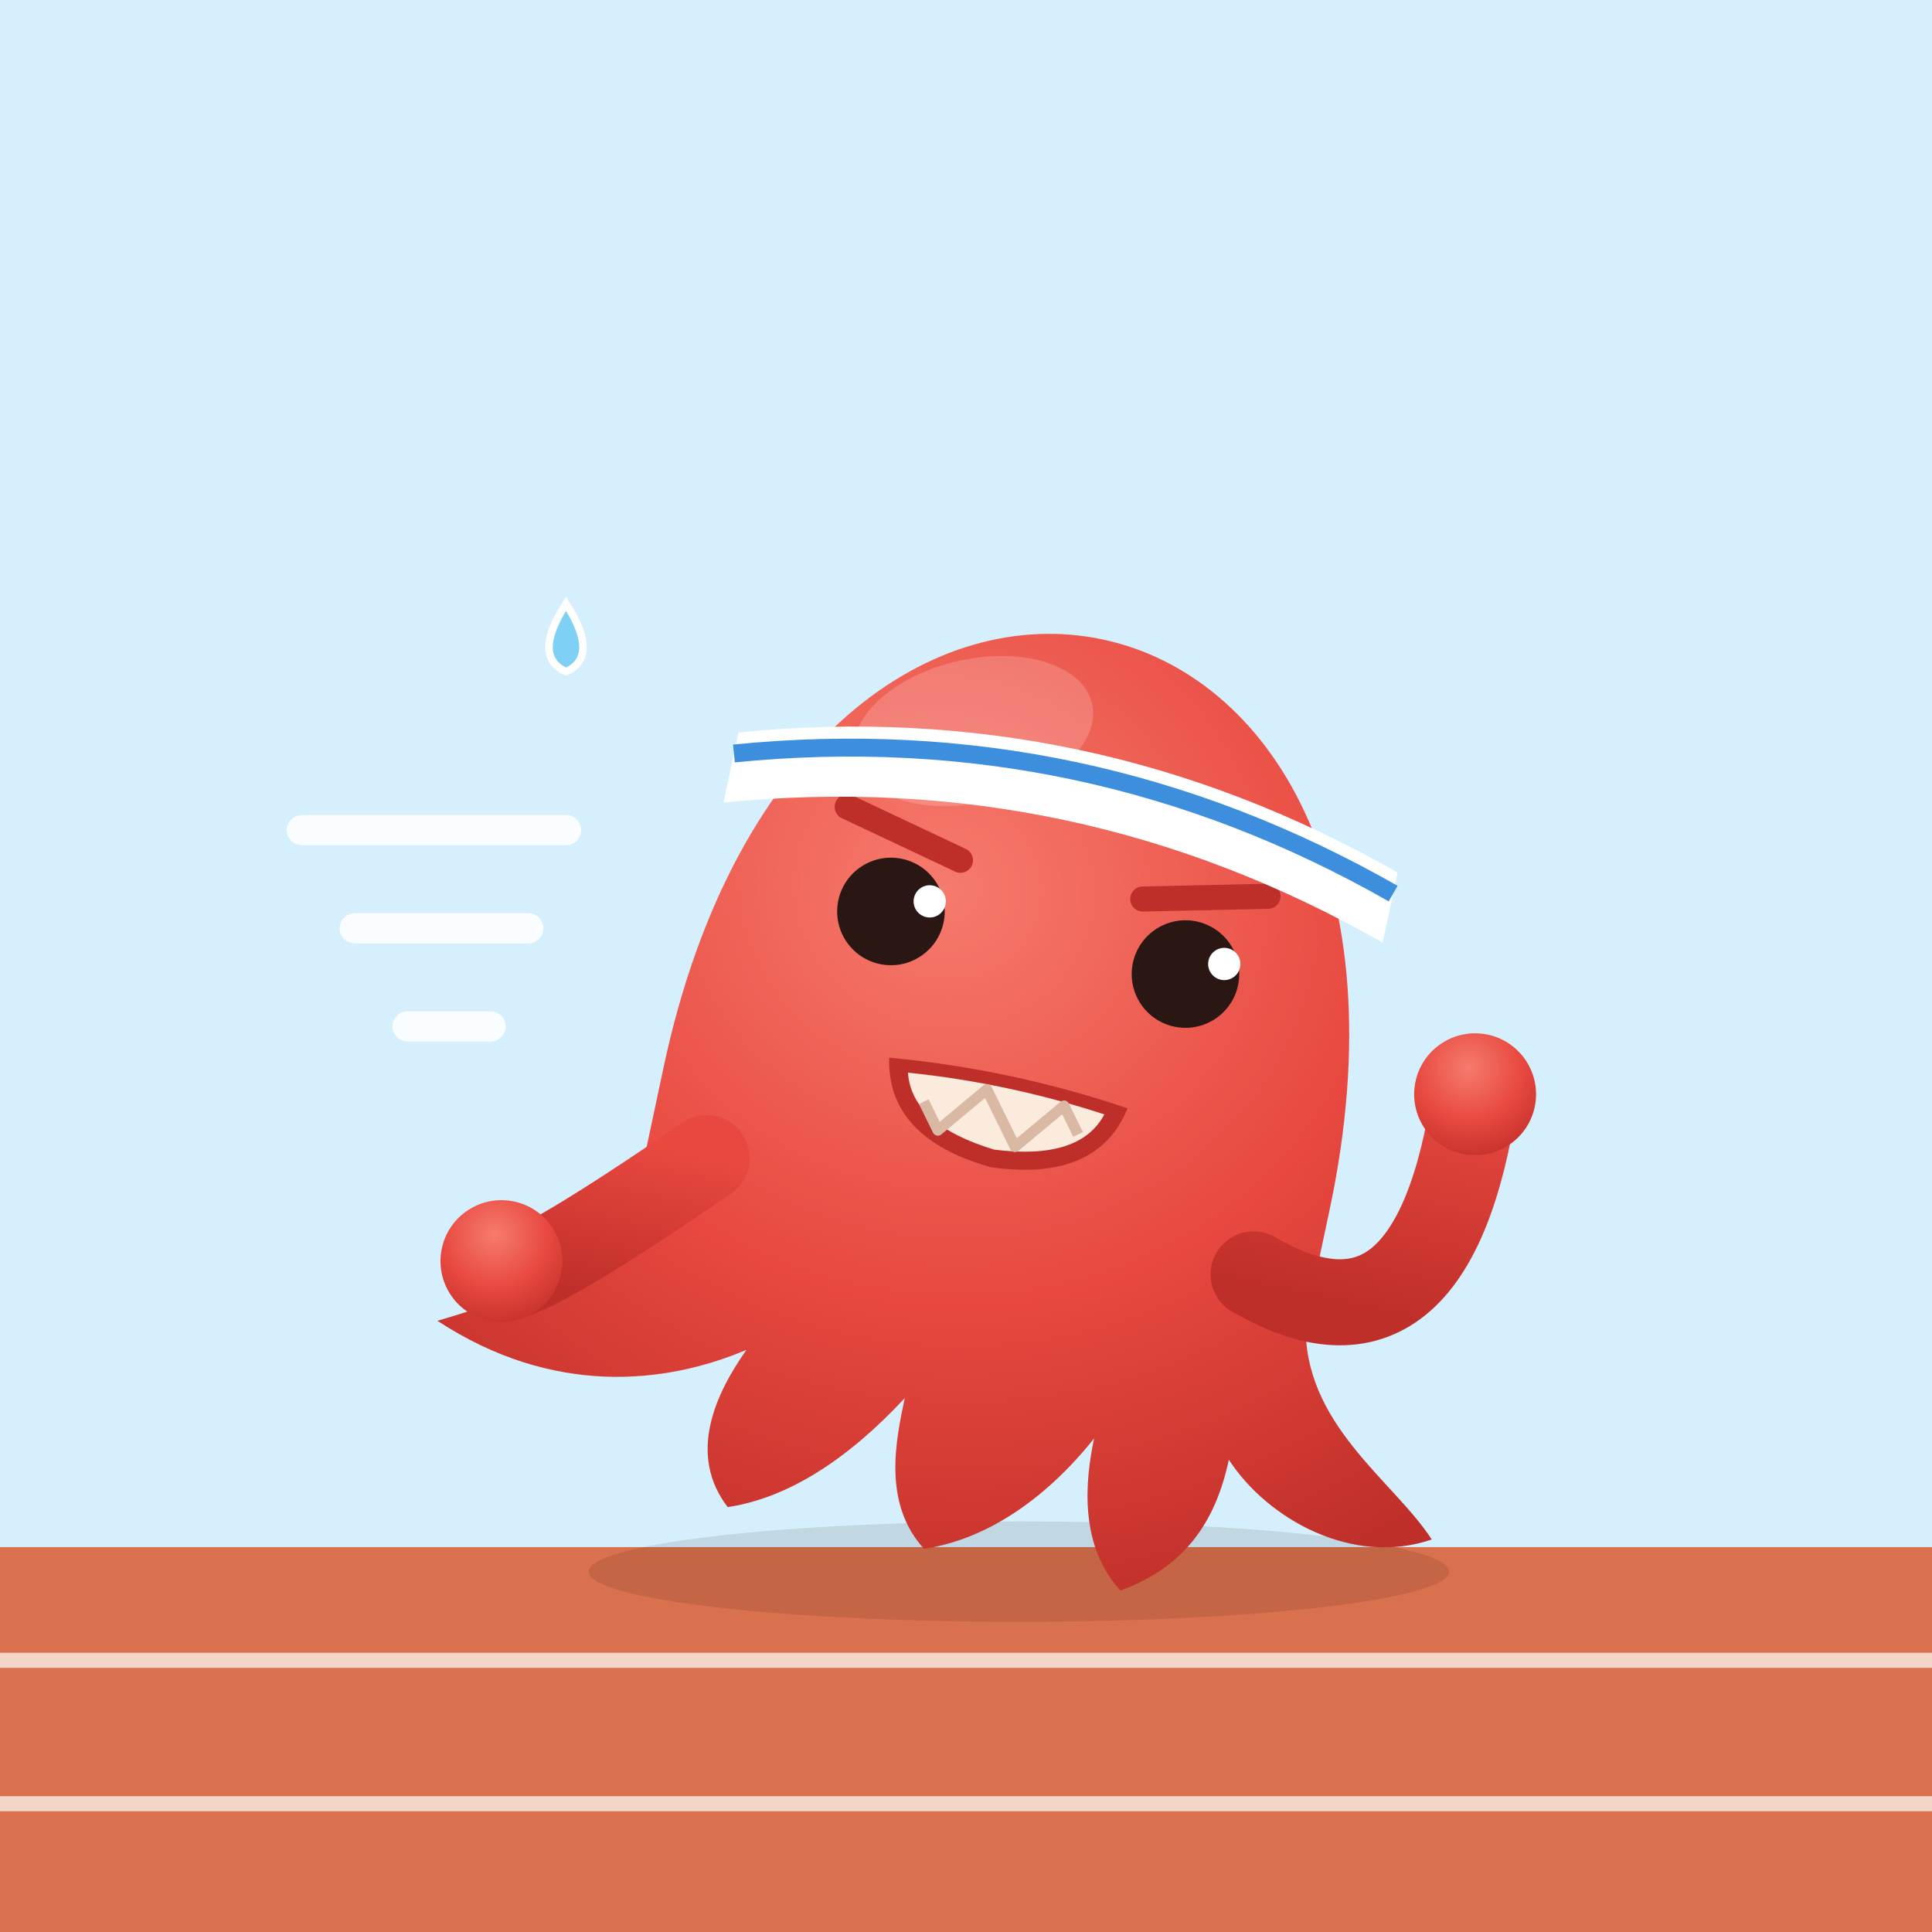
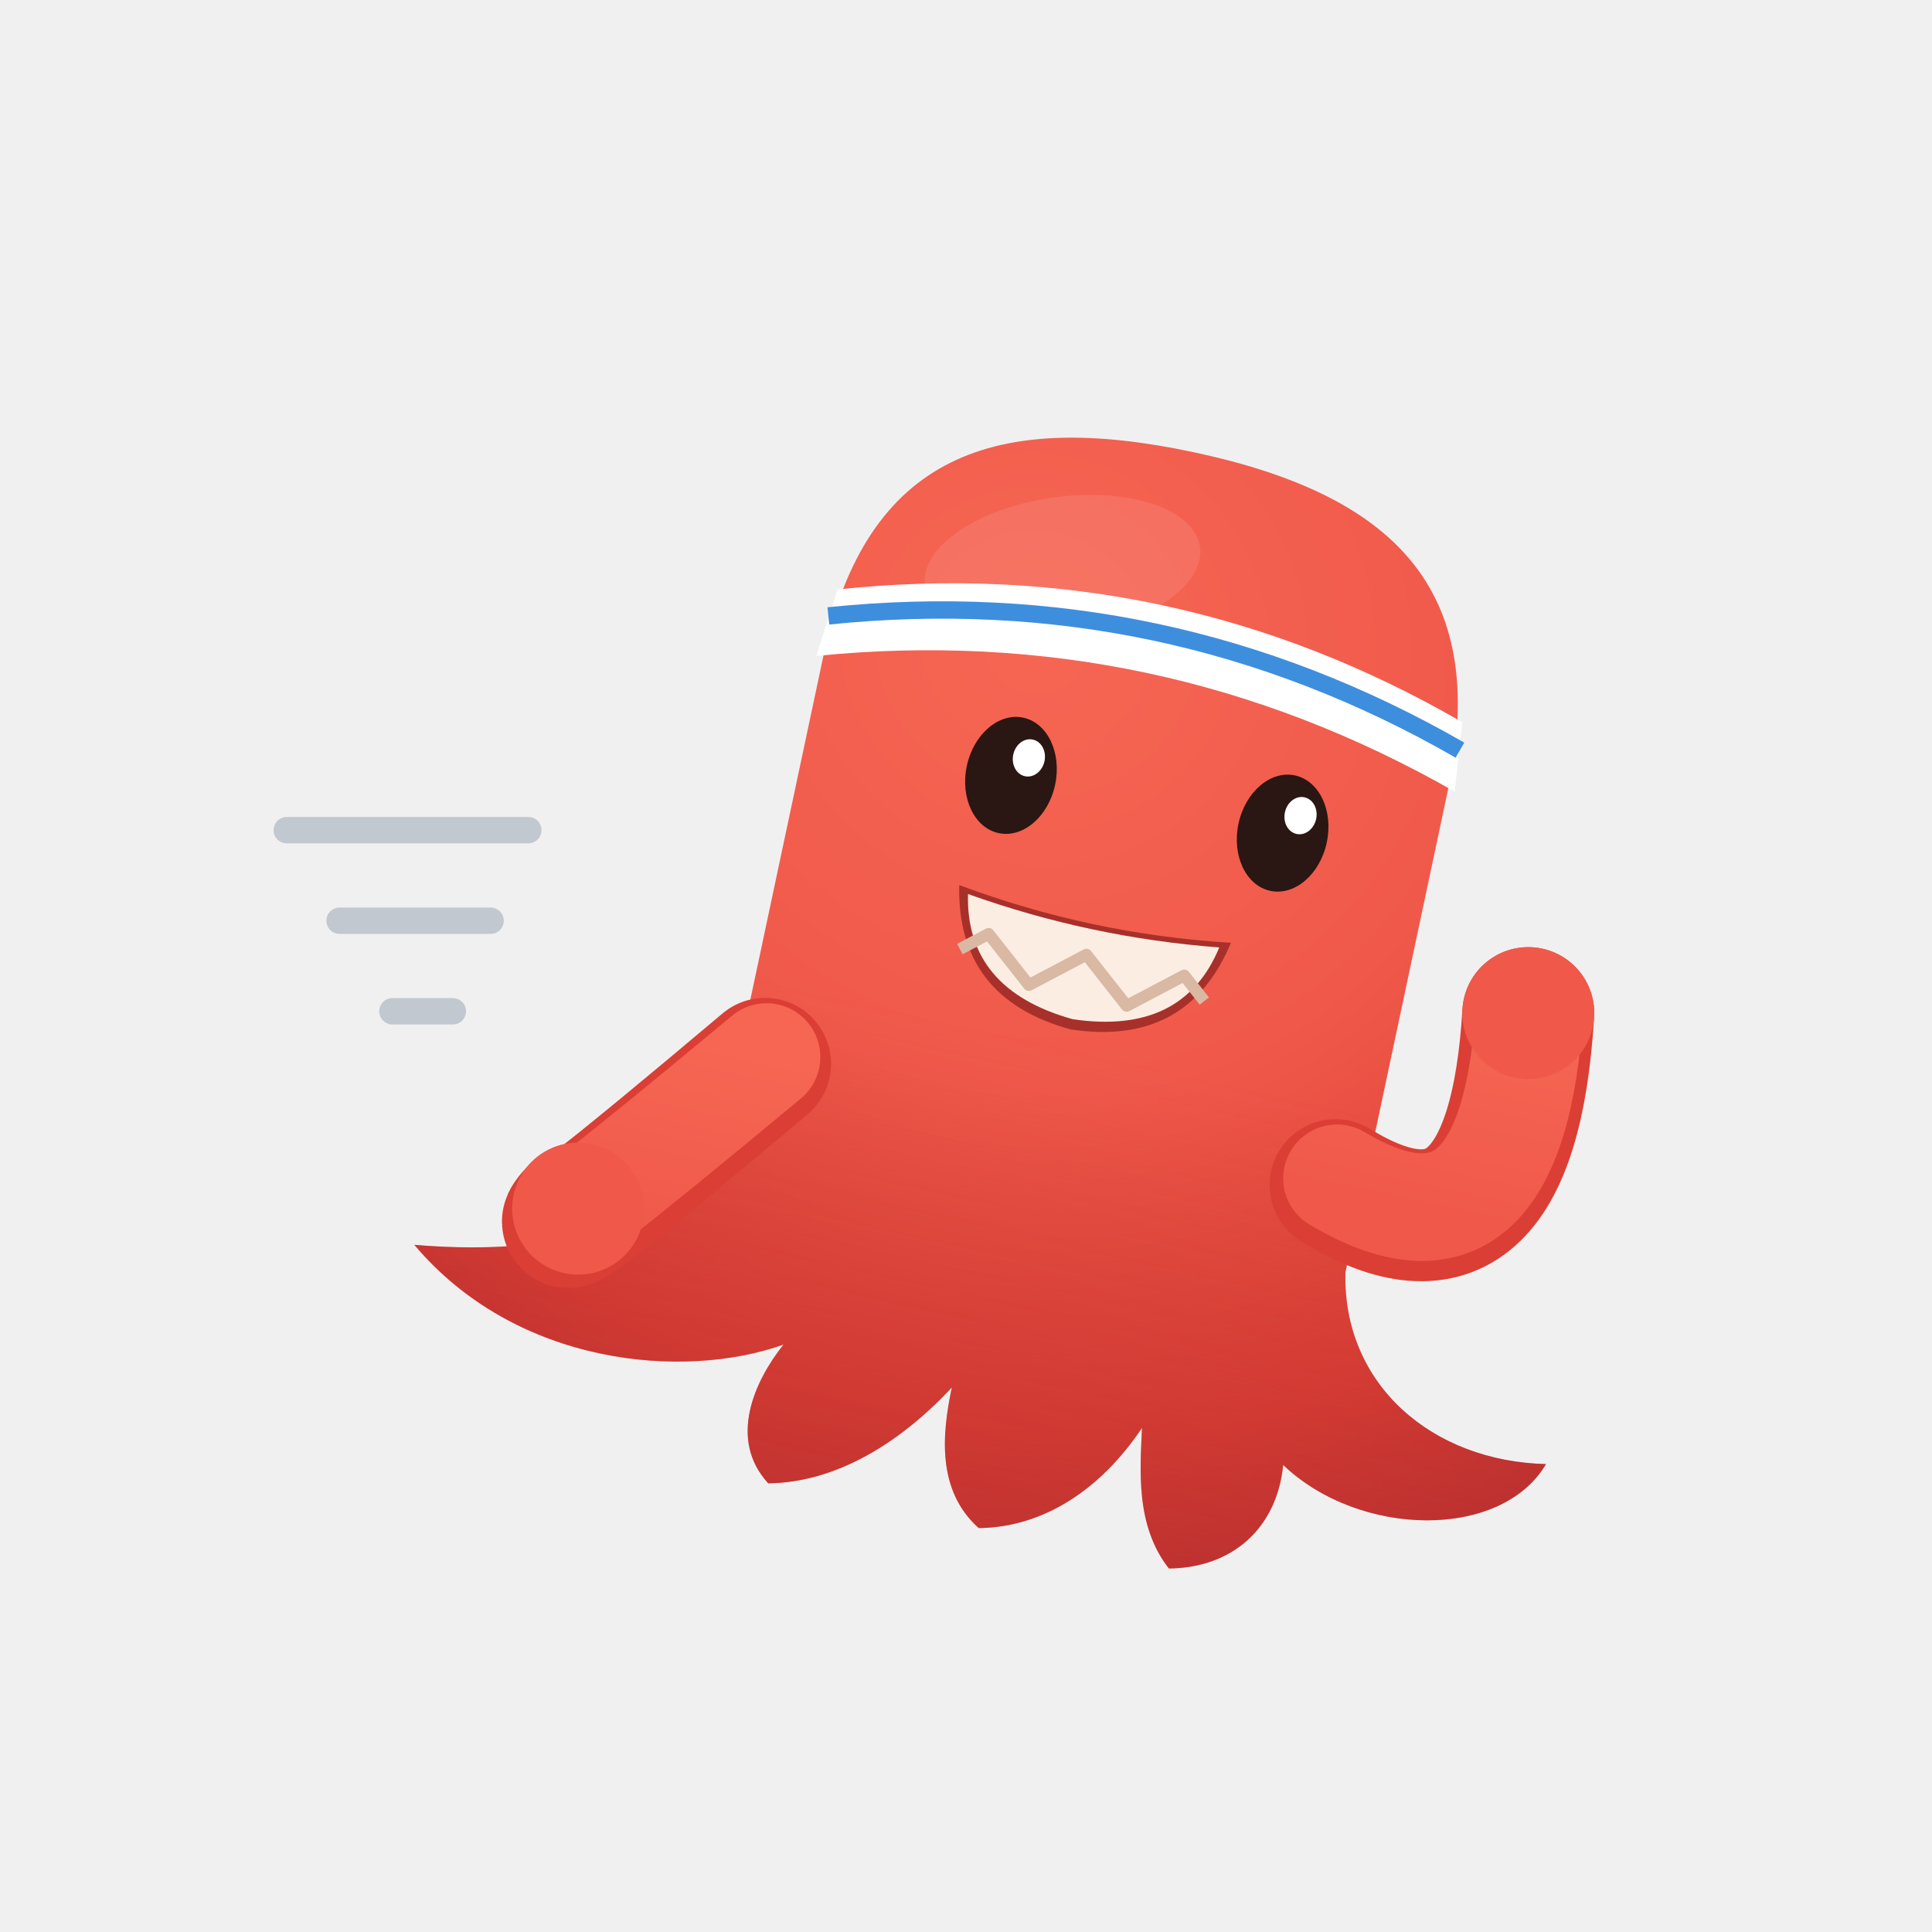
<svg xmlns="http://www.w3.org/2000/svg" viewBox="0 0 512 512" width="512" height="512">
  <defs>
-     <radialGradient id="bodyGrad" cx="0.4" cy="0.3" r="0.8">
-       <stop offset="0" stop-color="#F67B6D" />
-       <stop offset="0.55" stop-color="#E8483F" />
-       <stop offset="1" stop-color="#BF2F29" />
+     <radialGradient id="bodyGrad" cx="0.42" cy="0.2" r="0.9">
+       <stop offset="0" stop-color="#F66653" />
+       <stop offset="0.45" stop-color="#F0594A" />
+       <stop offset="0.8" stop-color="#DB3E34" />
+       <stop offset="1" stop-color="#B92F2F" />
    </radialGradient>
+     <linearGradient id="hemShade" x1="0" y1="0" x2="0" y2="1">
+       <stop offset="0.55" stop-color="#B92F2F" stop-opacity="0" />
+       <stop offset="1" stop-color="#B92F2F" stop-opacity=".45" />
+     </linearGradient>
    <linearGradient id="armGrad" x1="0" y1="0" x2="0" y2="1">
-       <stop offset="0" stop-color="#E8483F" />
-       <stop offset="1" stop-color="#BF2F29" />
+       <stop offset="0" stop-color="#F66653" />
+       <stop offset="1" stop-color="#F0594A" />
    </linearGradient>
  </defs>
-   <rect width="512" height="512" fill="#D6EFFC" />
-   <rect x="0" y="410" width="512" height="102" fill="#D9714E" />
-   <path d="M 0 440 L 512 440 M 0 478 L 512 478" stroke="#fff" stroke-width="4" opacity=".7" />
-   <path d="M 80 220 L 150 220" stroke="#fff" stroke-width="8" stroke-linecap="round" opacity=".85" />
-   <path d="M 94 246 L 140 246" stroke="#fff" stroke-width="8" stroke-linecap="round" opacity=".85" />
-   <path d="M 108 272 L 130 272" stroke="#fff" stroke-width="8" stroke-linecap="round" opacity=".85" />
-   <ellipse cx="270" cy="416.5" rx="114" ry="13.3" fill="#000" opacity=".10" />
-   <g transform="translate(270 274) rotate(12) scale(0.95 0.95)">
-     <path d="M -95 30 C -95 -160 95 -160 95 30 L 95 62   C 100 90 128 100 142 114 C 122 126 96 118 82 104   C 82 122 76 136 60 146 C 46 136 44 118 44 106   C 34 126 20 140 4 146 C -10 136 -10 118 -10 106   C -22 126 -36 140 -52 146 C -66 134 -62 116 -56 102   C -76 116 -106 126 -142 112 C -120 100 -100 88 -95 62 Z" fill="url(#bodyGrad)" />
-     <ellipse cx="-30" cy="-80" rx="34" ry="20" fill="#fff" opacity=".18" transform="rotate(-25 -30 -80)" />
-     <circle cx="-42" cy="-26" r="15" fill="#2A1714" />
-     <circle cx="-32" cy="-31" r="4.5" fill="#FFFFFF" />
-     <circle cx="42" cy="-26" r="15" fill="#2A1714" />
-     <circle cx="52" cy="-31" r="4.5" fill="#FFFFFF" />
-     <path d="M -60 -52 L -26 -44 M 60 -52 L 26 -44" stroke="#BF2F29" stroke-width="7" stroke-linecap="round" />
-     <path d="M -34 14 Q 0 10 34 14 Q 30 36 0 38 Q -30 36 -34 14 Z" fill="#BF2F29" />
-     <path d="M -28 17 Q 0 14 28 17 Q 24 31 0 33 Q -24 31 -28 17 Z" fill="#FBEBDD" />
-     <path d="M -22 24 L -16.5 31 L -5.5 17 L 5.5 31 L 16.5 17 L 22 24" fill="none" stroke="#D9B8A4" stroke-width="3" stroke-linejoin="round" />
-     <path d="M -94 -66 Q 0 -96 94 -66 L 94 -46 Q 0 -76 -94 -46 Z" fill="#fff" />
-     <path d="M -94 -60 Q 0 -90 94 -60" stroke="#3E8EDE" stroke-width="5" fill="none" />
-     <path d="M 78 52 Q 133 70 128 -10" fill="none" stroke="url(#armGrad)" stroke-width="24" stroke-linecap="round" />
-     <circle cx="128" cy="-10" r="17" fill="url(#bodyGrad)" />
-     <path d="M -78 52 Q -133 110 -128 92" fill="none" stroke="url(#armGrad)" stroke-width="24" stroke-linecap="round" />
-     <circle cx="-128" cy="92" r="17" fill="url(#bodyGrad)" />
+   <path d="M 76 220 L 140 220" stroke="#AEB7C1" stroke-width="7" stroke-linecap="round" opacity=".7" />
+   <path d="M 90 244 L 130 244" stroke="#AEB7C1" stroke-width="7" stroke-linecap="round" opacity=".7" />
+   <path d="M 104 268 L 120 268" stroke="#AEB7C1" stroke-width="7" stroke-linecap="round" opacity=".7" />
+   <g transform="translate(286 262) rotate(12) scale(0.92 0.92)">
+     <path d="M -92 64   L -92 -78 C -92 -138 -58 -158 0 -158 C 58 -158 92 -138 92 -78 L 92 64   C 98 96 128 112 160 106 C 152 130 112 138 86 122   C 88 140 78 154 60 158 C 48 148 46 132 44 120   C 36 140 22 154 4 158 C -10 150 -12 134 -12 120   C -24 140 -40 154 -58 158 C -72 148 -68 130 -62 118   C -88 134 -136 140 -172 112 C -140 108 -102 96 -92 64 Z" fill="url(#bodyGrad)" />
+     <path d="M -92 64   L -92 -78 C -92 -138 -58 -158 0 -158 C 58 -158 92 -138 92 -78 L 92 64   C 98 96 128 112 160 106 C 152 130 112 138 86 122   C 88 140 78 154 60 158 C 48 148 46 132 44 120   C 36 140 22 154 4 158 C -10 150 -12 134 -12 120   C -24 140 -40 154 -58 158 C -72 148 -68 130 -62 118   C -88 134 -136 140 -172 112 C -140 108 -102 96 -92 64 Z" fill="url(#hemShade)" />
+     <ellipse cx="-30" cy="-118" rx="40" ry="20" fill="#fff" opacity=".10" transform="rotate(-20 -30 -118)" />
+     <ellipse cx="-32" cy="-56" rx="13" ry="17" fill="#2A1612" />
+     <ellipse cx="-28" cy="-62" rx="4.6" ry="5.4" fill="#FFFFFF" />
+     <ellipse cx="48" cy="-56" rx="13" ry="17" fill="#2A1612" />
+     <ellipse cx="52" cy="-62" rx="4.6" ry="5.4" fill="#FFFFFF" />
+     <path d="M -40 -22 Q 0 -16 40 -22 Q 34 10 0 12 Q -34 10 -40 -22 Z" fill="#A8302A" />
+     <path d="M -37 -20 Q 0 -15 37 -20 Q 32 7 0 9 Q -32 7 -37 -20 Z" fill="#FBEDE2" />
+     <path d="M -36 -4 L -28.8 -10 L -21.6 -4 L -14.4 2 L -7.2 -4 L 0 -10 L 7.2 -4 L 14.4 2 L 21.6 -4 L 28.8 -10 L 36 -4" fill="none" stroke="#D9B8A4" stroke-width="3.4" stroke-linejoin="round" />
+     <path d="M -92 -98 Q 0 -128 92 -98 L 94 -78 Q 0 -108 -94 -78 Z" fill="#fff" />
+     <path d="M -93 -90 Q 0 -120 93 -90" stroke="#3E8EDE" stroke-width="5" fill="none" />
+     <path d="M 84 40 Q 140 60 128 -20" fill="none" stroke="#DB3E34" stroke-width="38" stroke-linecap="round" />
+     <path d="M 84 38 Q 140 57 128 -22" fill="none" stroke="url(#armGrad)" stroke-width="31" stroke-linecap="round" />
+     <circle cx="128" cy="-20" r="19" fill="#F0594A" />
+     <path d="M -84 40 Q -140 112 -128 92" fill="none" stroke="#DB3E34" stroke-width="38" stroke-linecap="round" />
+     <path d="M -84 38 Q -140 109 -128 90" fill="none" stroke="url(#armGrad)" stroke-width="31" stroke-linecap="round" />
+     <circle cx="-128" cy="92" r="19" fill="#F0594A" />
  </g>
-   <path d="M 150 160 Q 141 174 150 178 Q 159 174 150 160 Z" fill="#7FD0F5" stroke="#fff" stroke-width="2" />
</svg>
